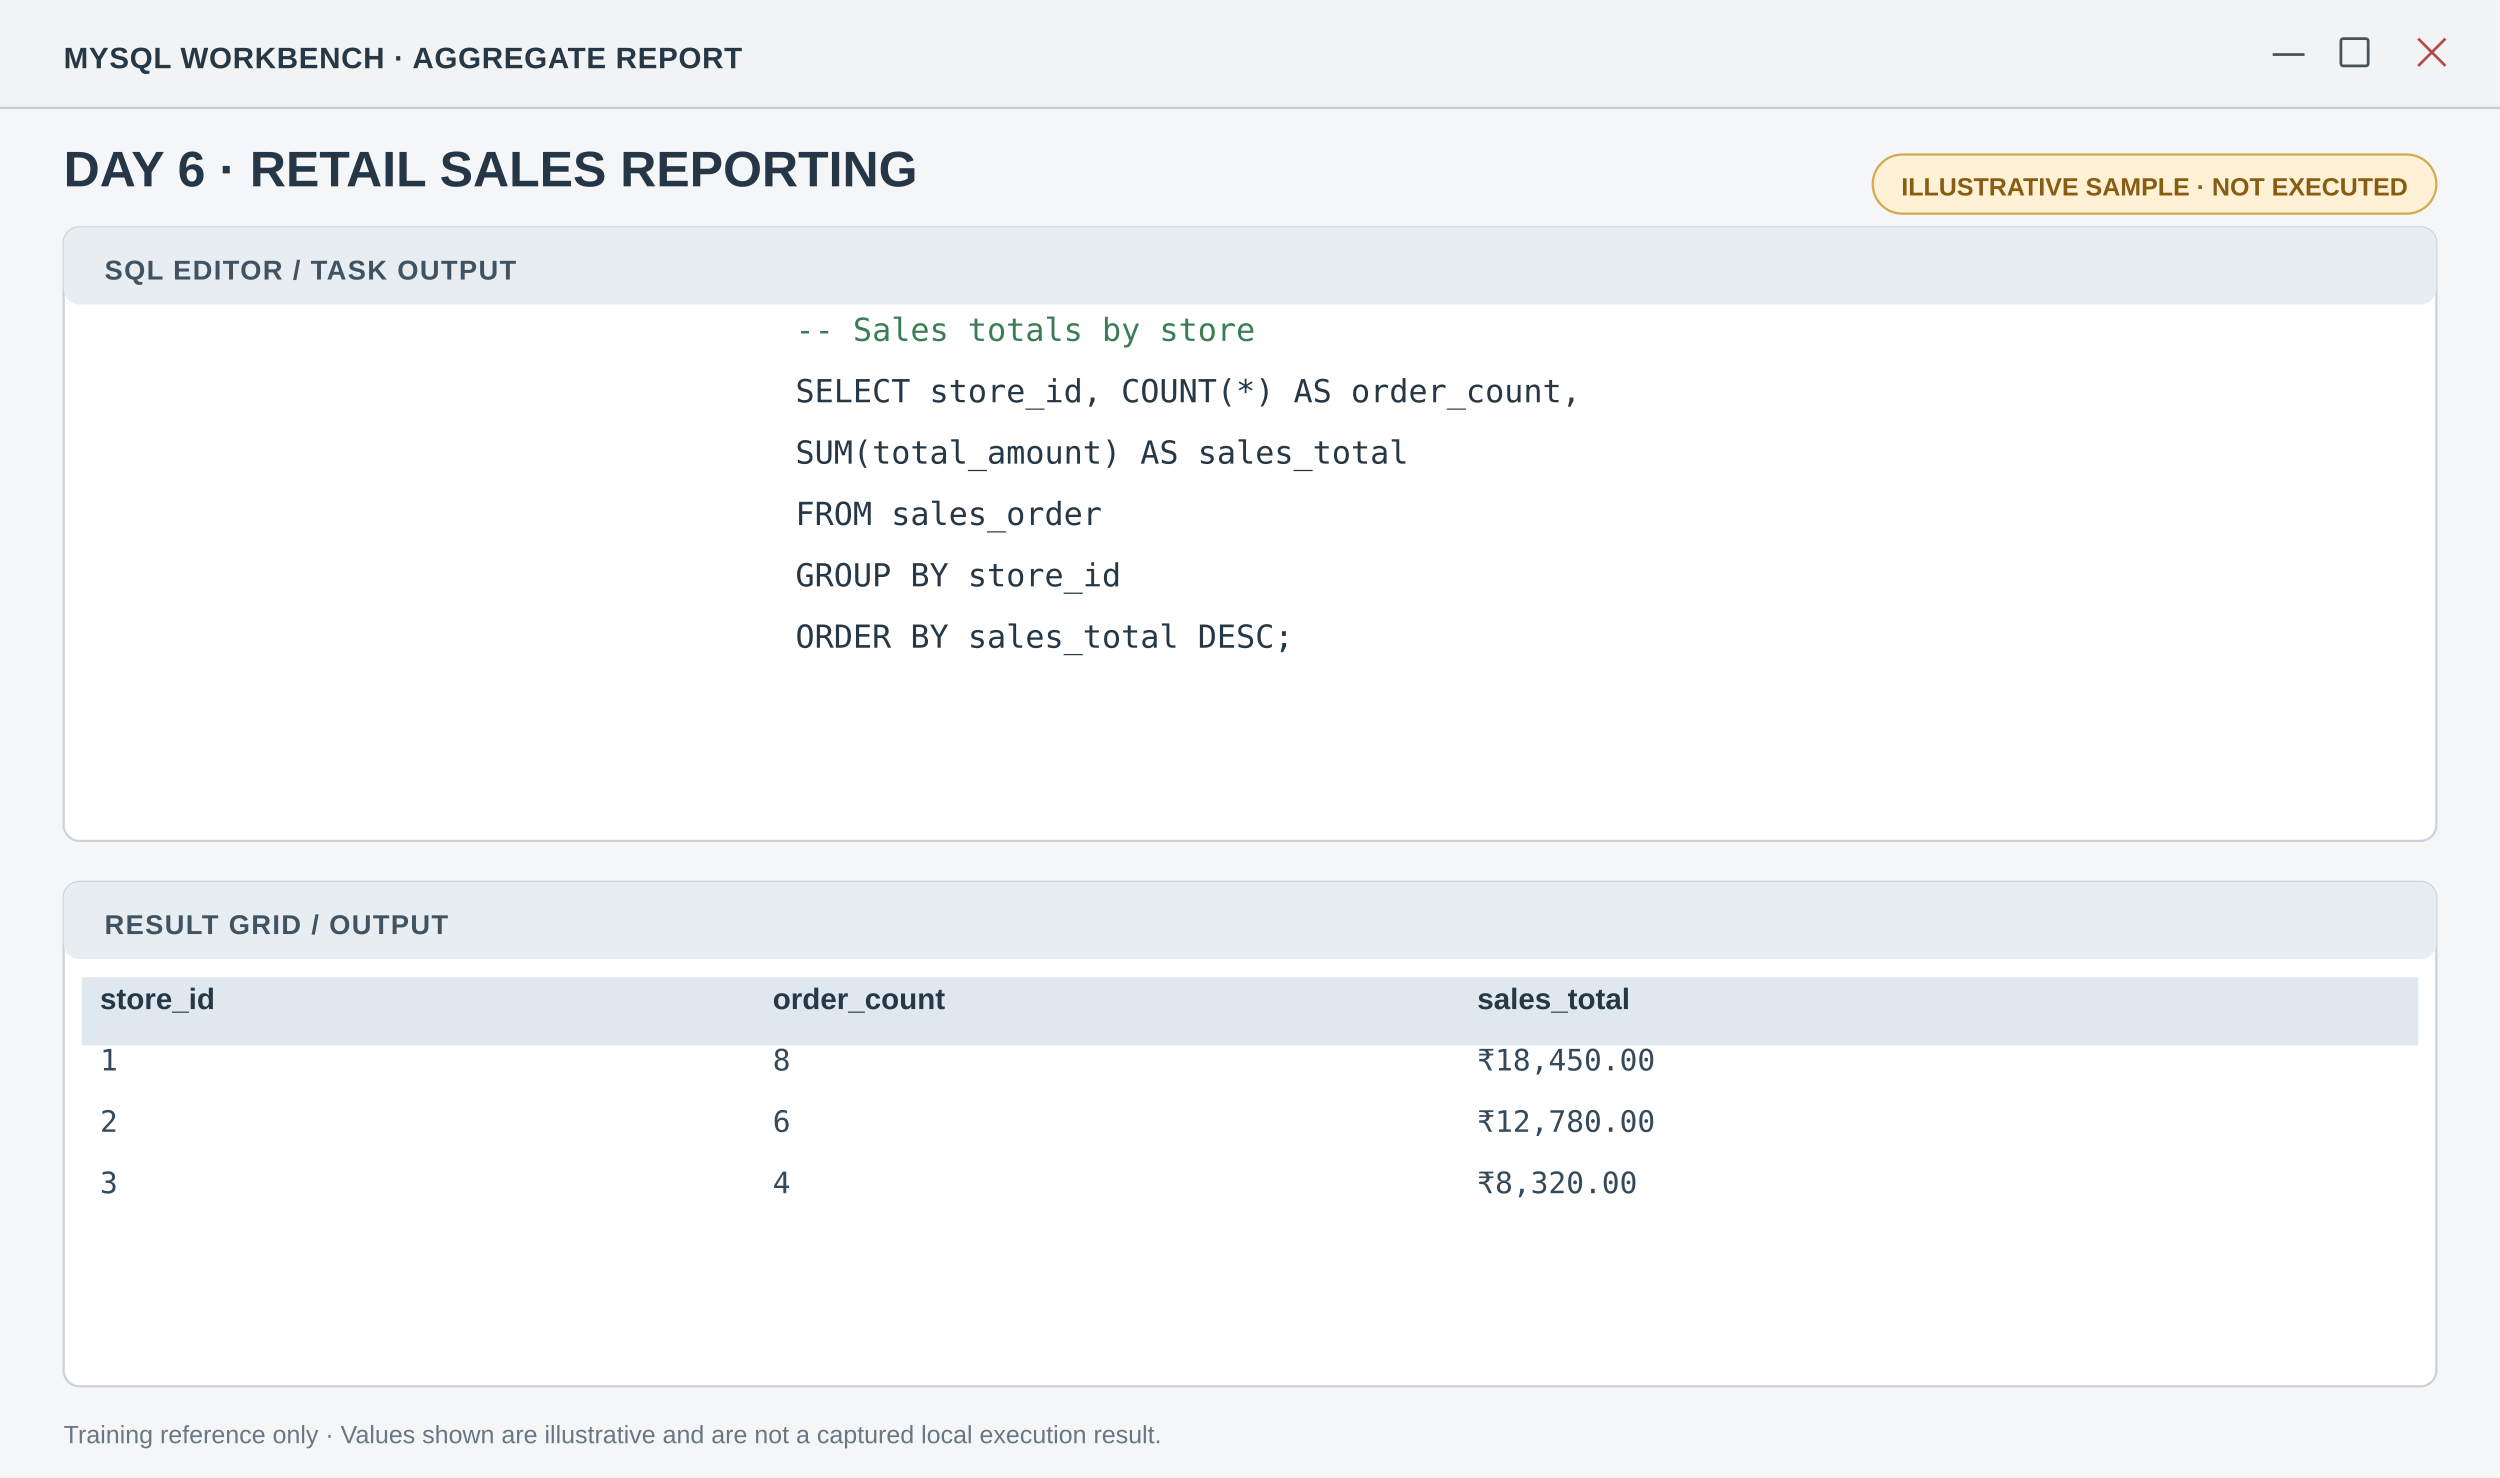
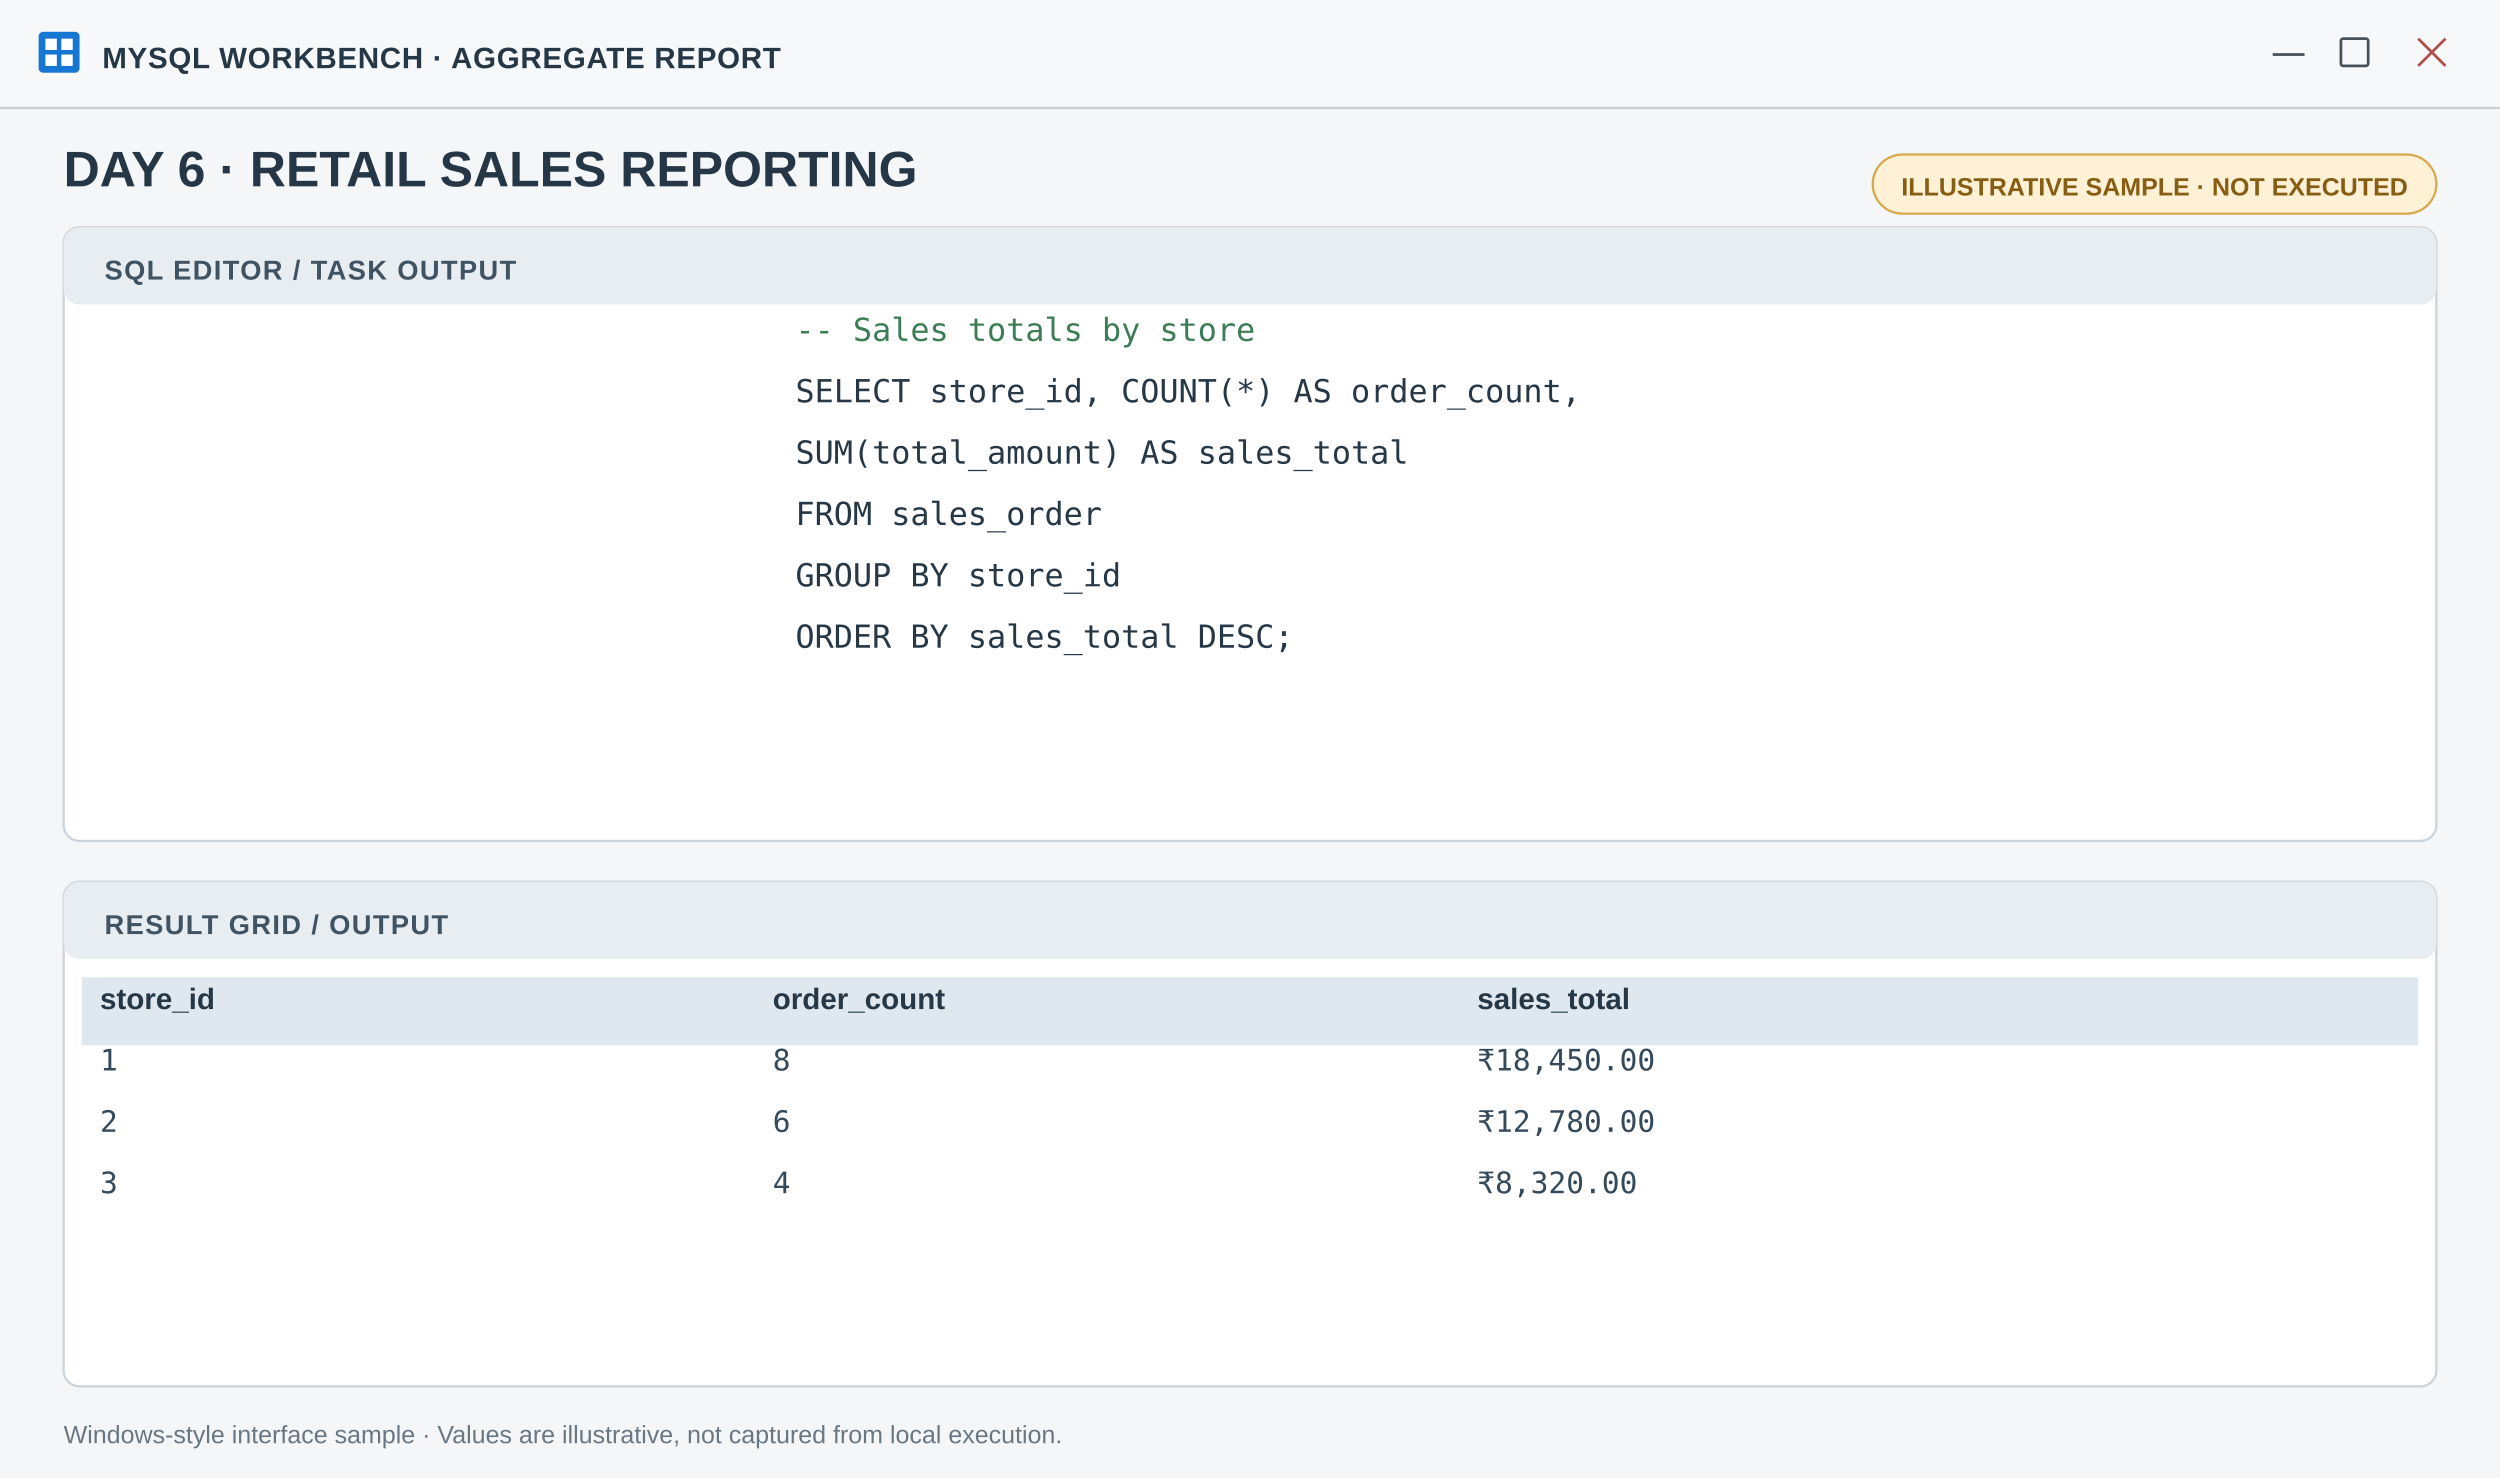
<svg xmlns="http://www.w3.org/2000/svg" width="1100" height="650" viewBox="0 0 1100 650">
  <rect width="1100" height="650" fill="#f4f6f8" />
-   <rect x="0" y="0" width="1100" height="48" fill="#f1f3f4" />
+   <rect x="0" y="0" width="1100" height="48" fill="#f7f8fa" />
  <line x1="0" y1="47.5" x2="1100" y2="47.5" stroke="#c9ced3" />
-   <text x="28" y="30" class="bar">MYSQL WORKBENCH · AGGREGATE REPORT</text>
+   <g transform="translate(17 14)">
+     <rect width="18" height="18" rx="2" fill="#1677d2" />
+     <path d="M3 3h5v5H3zm7 0h5v5h-5zM3 10h5v5H3zm7 0h5v5h-5z" fill="#fff" />
+   </g>
+   <text x="45" y="30" class="bar">MYSQL WORKBENCH · AGGREGATE REPORT</text>
  <text x="28" y="82" class="title">DAY 6 · RETAIL SALES REPORTING</text>
  <rect x="28" y="100" width="1044" height="270" rx="7" fill="#fff" stroke="#cbd3da" />
  <rect x="28" y="100" width="1044" height="34" rx="7" fill="#e8edf1" />
  <text x="46" y="123" class="tab">SQL EDITOR / TASK OUTPUT</text>
  <text x="350" y="150" class="comment">-- Sales totals by store</text>
  <text x="350" y="177" class="code">SELECT store_id, COUNT(*) AS order_count,</text>
  <text x="350" y="204" class="code">SUM(total_amount) AS sales_total</text>
  <text x="350" y="231" class="code">FROM sales_order</text>
  <text x="350" y="258" class="code">GROUP BY store_id</text>
  <text x="350" y="285" class="code">ORDER BY sales_total DESC;</text>
  <rect x="28" y="388" width="1044" height="222" rx="7" fill="#fff" stroke="#cbd3da" />
  <rect x="28" y="388" width="1044" height="34" rx="7" fill="#e8edf1" />
  <text x="46" y="411" class="tab">RESULT GRID / OUTPUT</text>
  <rect x="36" y="430" width="1028" height="30" fill="#dfe8ef" />
  <text x="44" y="444" class="head">store_id</text>
  <text x="340" y="444" class="head">order_count</text>
  <text x="650" y="444" class="head">sales_total</text>
  <text x="44" y="471" class="cell">1</text>
  <text x="340" y="471" class="cell">8</text>
  <text x="650" y="471" class="cell">₹18,450.00</text>
  <text x="44" y="498" class="cell">2</text>
  <text x="340" y="498" class="cell">6</text>
  <text x="650" y="498" class="cell">₹12,780.00</text>
  <text x="44" y="525" class="cell">3</text>
  <text x="340" y="525" class="cell">4</text>
  <text x="650" y="525" class="cell">₹8,320.00</text>
  <rect x="824" y="68" width="248" height="26" rx="13" fill="#fff1d6" stroke="#d6a94e" />
  <text x="948" y="86" text-anchor="middle" class="sample">ILLUSTRATIVE SAMPLE · NOT EXECUTED</text>
-   <text x="28" y="635" class="foot">Training reference only · Values shown are illustrative and are not a captured local execution result.</text>
+   <text x="28" y="635" class="foot">Windows-style interface sample · Values are illustrative, not captured from local execution.</text>
  <g fill="none" stroke="#46515a" stroke-width="1.2">
    <path d="M1000 24h14" />
    <rect x="1030" y="17" width="12" height="12" rx="1" />
    <path d="M1064 17l12 12m0-12l-12 12" stroke="#b44b4b" />
  </g>
  <style>
 .bar{font:600 13px Arial,sans-serif;fill:#263746;letter-spacing:.3px}.title{font:700 22px Arial,sans-serif;fill:#253746}
 .tab{font:600 12px Arial,sans-serif;fill:#405363;letter-spacing:.6px}.comment{font:14px Consolas,monospace;fill:#3b7d55}
 .code{font:14px Consolas,monospace;fill:#263746}.head{font:600 13px Arial,sans-serif;fill:#263746}
 .cell{font:13px Consolas,monospace;fill:#34495a}.sample{font:700 11px Arial,sans-serif;fill:#865d12}
 .foot{font:11px Arial,sans-serif;fill:#697783}
 </style>
</svg>
